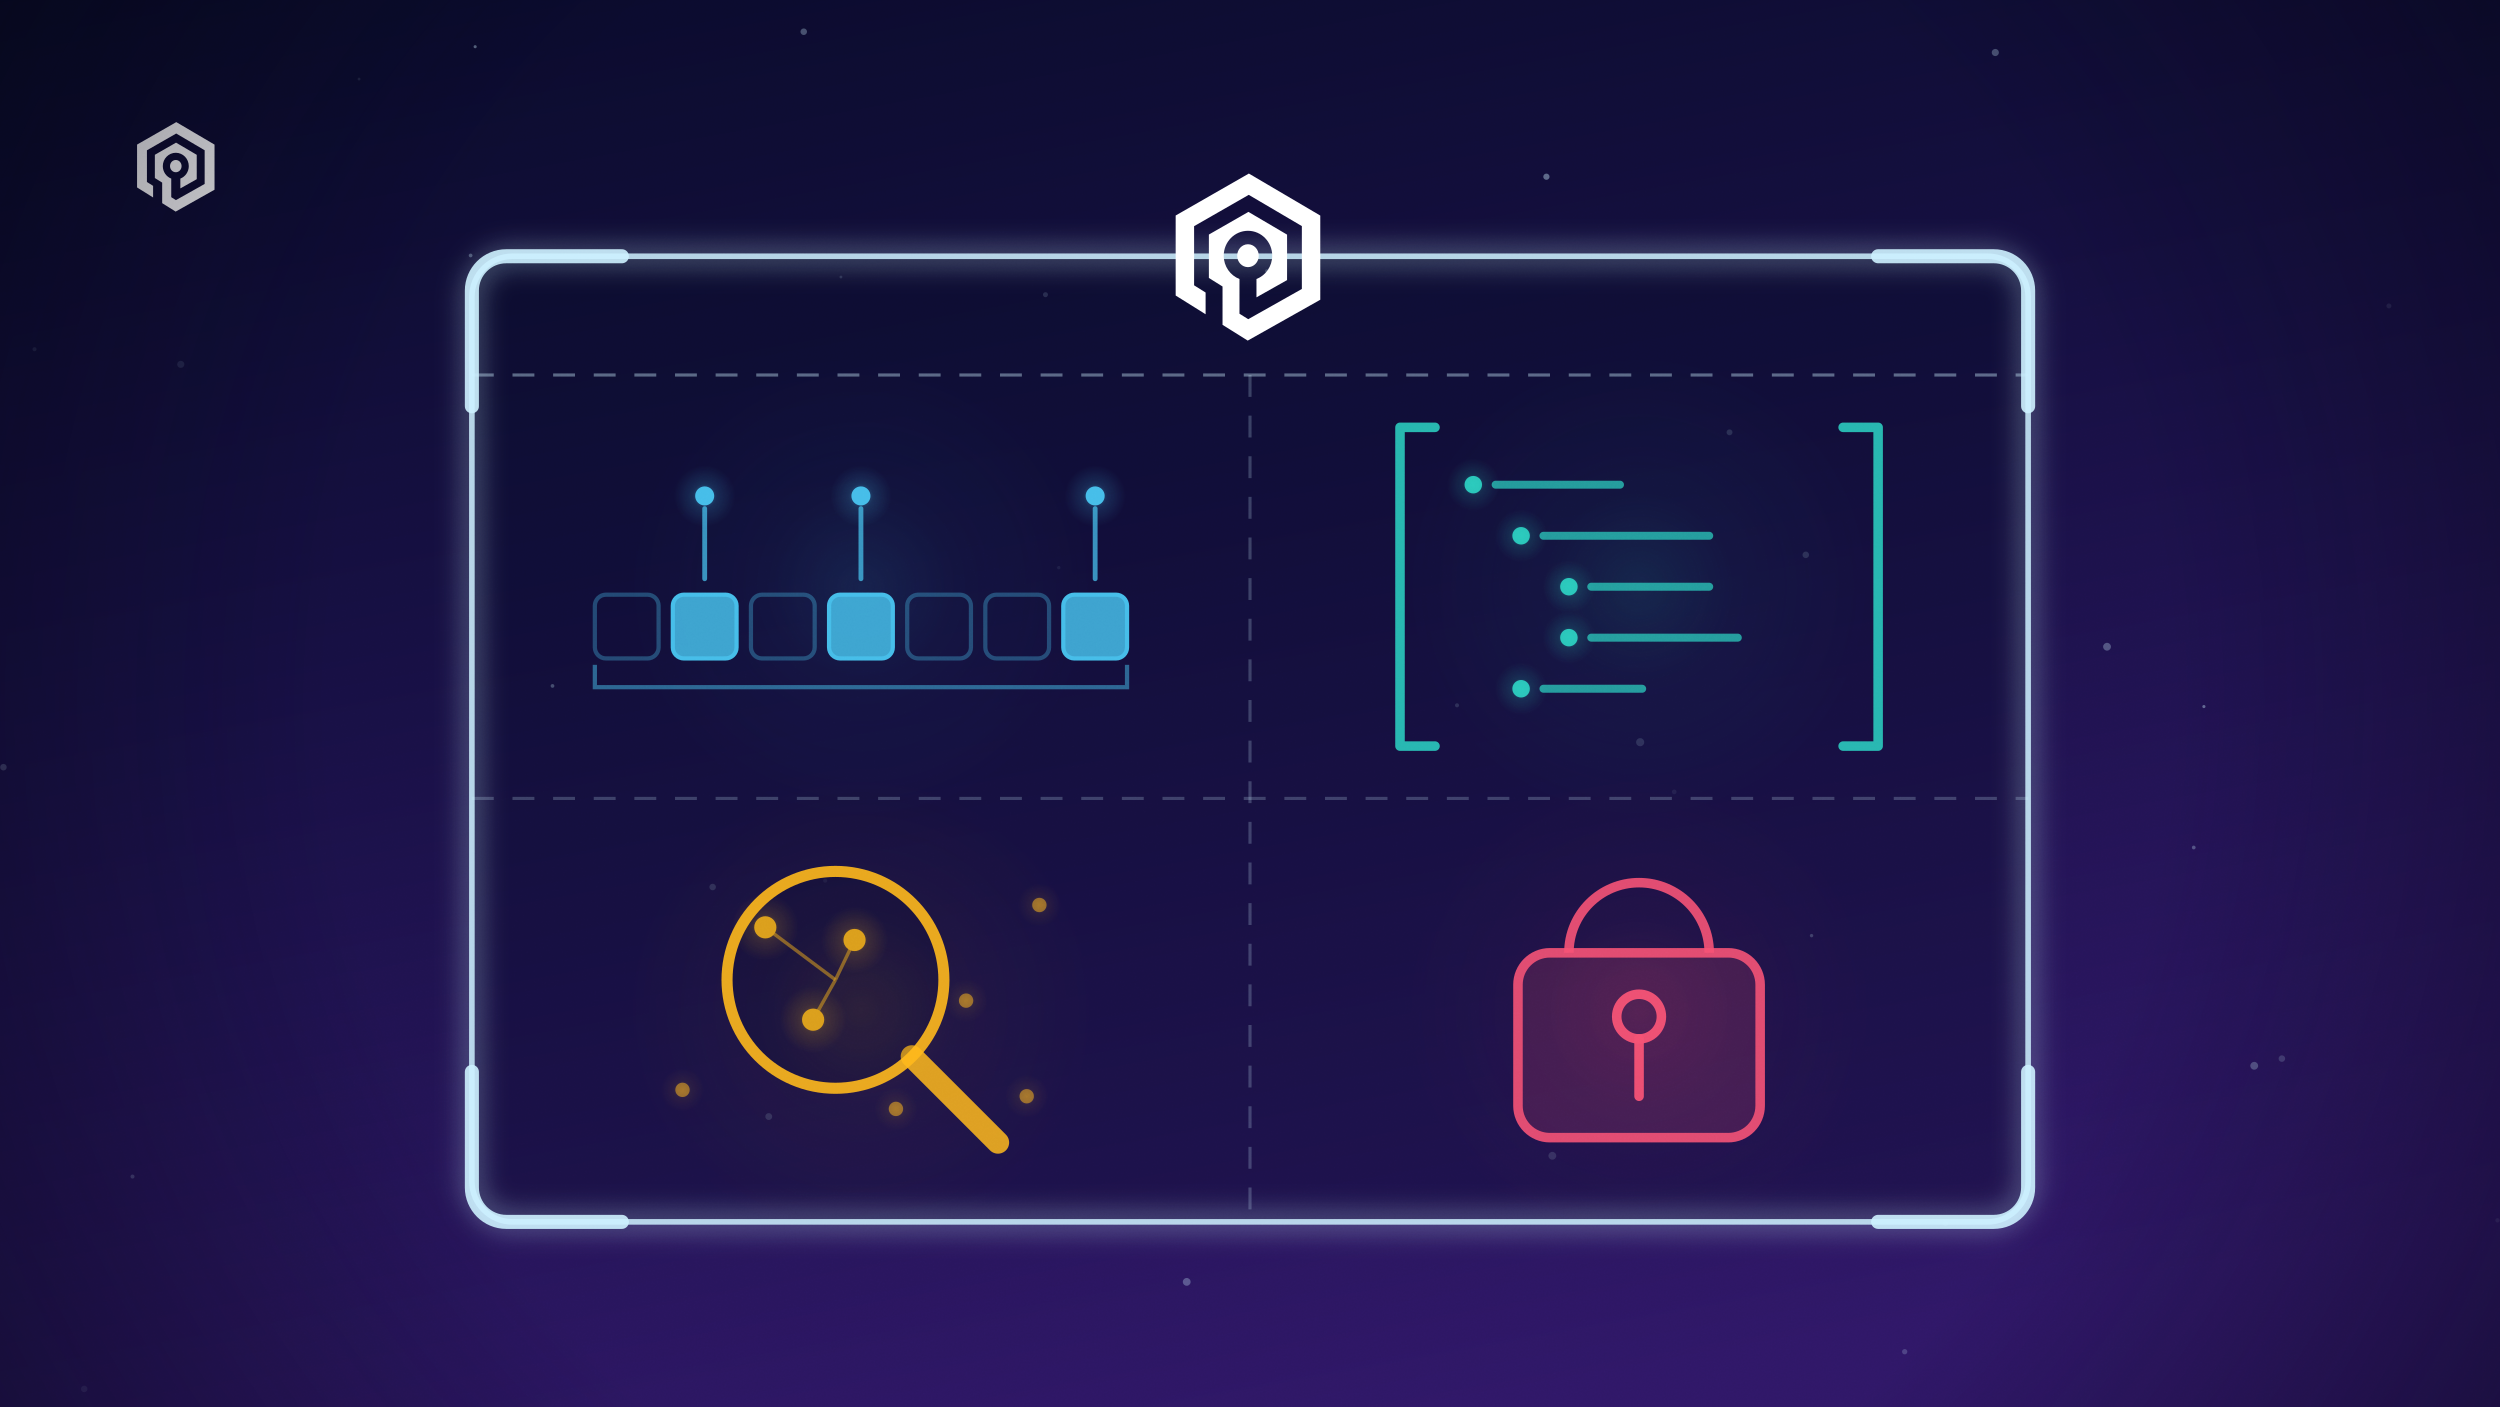
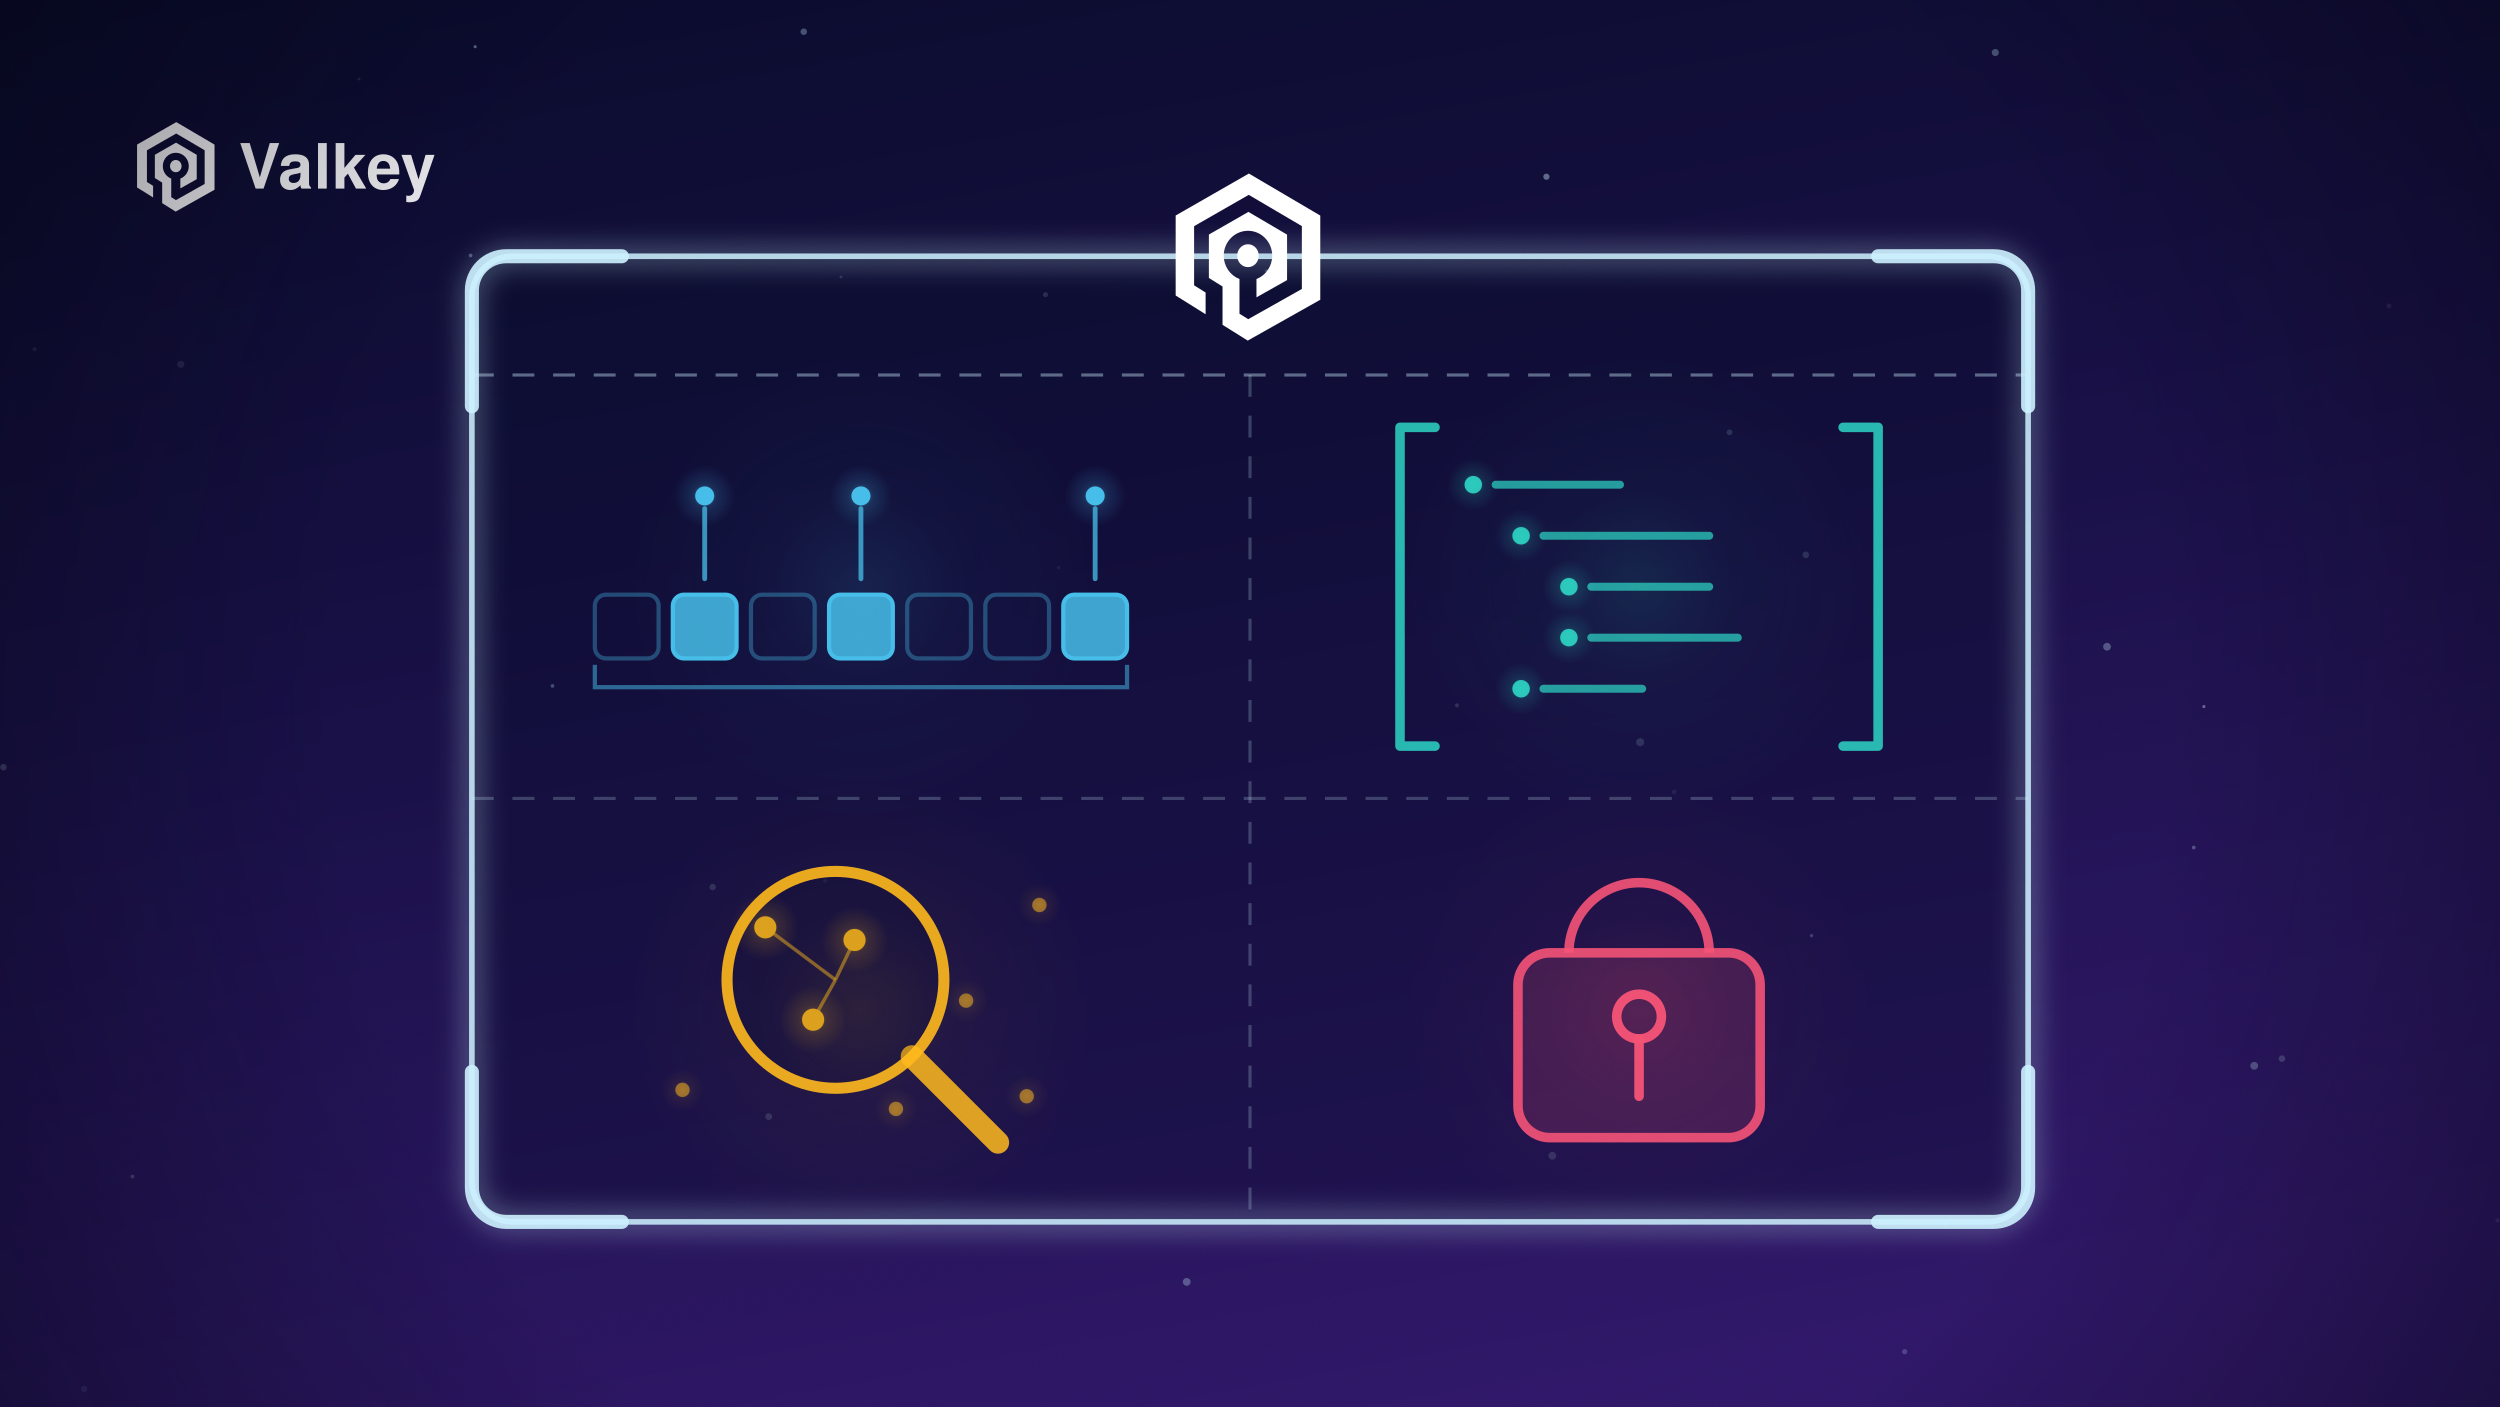
<svg xmlns="http://www.w3.org/2000/svg" width="1920" height="1080" viewBox="160 90 1600 900">
  <defs>
    <linearGradient id="sky" x1="0" y1="0" x2="0.32" y2="1">
      <stop offset="0" stop-color="#060A24" />
      <stop offset="0.48" stop-color="#171043" />
      <stop offset="1" stop-color="#301868" />
    </linearGradient>
    <radialGradient id="focus" gradientUnits="userSpaceOnUse" cx="960" cy="500" r="900">
      <stop offset="0" stop-color="#00A3E0" stop-opacity="0.42" />
      <stop offset="0.35" stop-color="#963CBD" stop-opacity="0.20" />
      <stop offset="1" stop-color="#963CBD" stop-opacity="0" />
    </radialGradient>
    <radialGradient id="vignette" gradientUnits="userSpaceOnUse" cx="960" cy="540" r="1180">
      <stop offset="0.5" stop-color="#03040F" stop-opacity="0" />
      <stop offset="1" stop-color="#03040F" stop-opacity="0.8" />
    </radialGradient>
    <radialGradient id="scrim">
      <stop offset="0" stop-color="#060A24" stop-opacity="0.72" />
      <stop offset="0.6" stop-color="#060A24" stop-opacity="0.45" />
      <stop offset="1" stop-color="#060A24" stop-opacity="0" />
    </radialGradient>
    <filter id="grain" x="0" y="0" width="100%" height="100%">
      <feTurbulence type="fractalNoise" baseFrequency="0.85" numOctaves="4" stitchTiles="stitch" />
      <feColorMatrix type="saturate" values="0" />
    </filter>
    <radialGradient id="h-cyan">
      <stop offset="0" stop-color="#46BDE9" stop-opacity="0.75" />
      <stop offset="0.4" stop-color="#46BDE9" stop-opacity="0.22" />
      <stop offset="1" stop-color="#46BDE9" stop-opacity="0" />
    </radialGradient>
    <radialGradient id="h-ice">
      <stop offset="0" stop-color="#CCF1FF" stop-opacity="0.75" />
      <stop offset="0.4" stop-color="#CCF1FF" stop-opacity="0.22" />
      <stop offset="1" stop-color="#CCF1FF" stop-opacity="0" />
    </radialGradient>
    <radialGradient id="h-mint">
      <stop offset="0" stop-color="#2CD5C4" stop-opacity="0.75" />
      <stop offset="0.4" stop-color="#2CD5C4" stop-opacity="0.22" />
      <stop offset="1" stop-color="#2CD5C4" stop-opacity="0" />
    </radialGradient>
    <radialGradient id="h-coral">
      <stop offset="0" stop-color="#F65275" stop-opacity="0.75" />
      <stop offset="0.4" stop-color="#F65275" stop-opacity="0.22" />
      <stop offset="1" stop-color="#F65275" stop-opacity="0" />
    </radialGradient>
    <radialGradient id="h-violet">
      <stop offset="0" stop-color="#963CBD" stop-opacity="0.75" />
      <stop offset="0.4" stop-color="#963CBD" stop-opacity="0.22" />
      <stop offset="1" stop-color="#963CBD" stop-opacity="0" />
    </radialGradient>
    <radialGradient id="h-gold">
      <stop offset="0" stop-color="#FFB81C" stop-opacity="0.75" />
      <stop offset="0.4" stop-color="#FFB81C" stop-opacity="0.22" />
      <stop offset="1" stop-color="#FFB81C" stop-opacity="0" />
    </radialGradient>
    <filter id="blur3" x="-70%" y="-70%" width="240%" height="240%">
      <feGaussianBlur stdDeviation="3" />
    </filter>
    <filter id="blur8" x="-70%" y="-70%" width="240%" height="240%">
      <feGaussianBlur stdDeviation="8" />
    </filter>
    <filter id="blur18" x="-70%" y="-70%" width="240%" height="240%">
      <feGaussianBlur stdDeviation="18" />
    </filter>
    <filter id="blur40" x="-70%" y="-70%" width="240%" height="240%">
      <feGaussianBlur stdDeviation="40" />
    </filter>
  </defs>
  <rect width="1920" height="1080" fill="url(#sky)" />
  <g>
    <circle cx="1122.4" cy="1057.6" r="1.9" fill="#CCF1FF" opacity="0.3" />
    <circle cx="109.7" cy="501.5" r="2" fill="#CCF1FF" opacity="0.3" />
    <circle cx="1916.3" cy="268.6" r="2.1" fill="#CCF1FF" opacity="0.2" />
    <circle cx="616.1" cy="657.7" r="2.1" fill="#CCF1FF" opacity="0.2" />
    <circle cx="1153.5" cy="829.7" r="2.5" fill="#CCF1FF" opacity="0.2" />
    <circle cx="389.8" cy="140.6" r="0.9" fill="#CCF1FF" opacity="0.1" />
    <circle cx="275.7" cy="323.2" r="2.3" fill="#CCF1FF" opacity="0.1" />
    <circle cx="515" cy="254.7" r="1.1" fill="#CCF1FF" opacity="0.3" />
    <circle cx="698.2" cy="267.3" r="0.9" fill="#CCF1FF" opacity="0.2" />
    <circle cx="182.1" cy="313.5" r="1.3" fill="#CCF1FF" opacity="0.1" />
    <circle cx="1602.7" cy="772.1" r="2.5" fill="#CCF1FF" opacity="0.3" />
    <circle cx="162.2" cy="581" r="2.1" fill="#CCF1FF" opacity="0.2" />
    <circle cx="970.8" cy="263.5" r="1.2" fill="#CCF1FF" opacity="0.3" />
    <circle cx="1508.5" cy="503.9" r="2.5" fill="#CCF1FF" opacity="0.3" />
    <circle cx="75.2" cy="264.9" r="0.9" fill="#CCF1FF" opacity="0.2" />
    <circle cx="1437" cy="123.6" r="2.3" fill="#CCF1FF" opacity="0.3" />
    <circle cx="655.7" cy="22.7" r="1.7" fill="#CCF1FF" opacity="0.3" />
    <circle cx="1919.2" cy="685.1" r="1.3" fill="#CCF1FF" opacity="0.2" />
    <circle cx="1092.5" cy="541.4" r="1.3" fill="#CCF1FF" opacity="0.2" />
    <circle cx="161.1" cy="21.2" r="1.5" fill="#CCF1FF" opacity="0.1" />
    <circle cx="1209.7" cy="565" r="2.6" fill="#CCF1FF" opacity="0.2" />
    <circle cx="1758.4" cy="871" r="1.4" fill="#CCF1FF" opacity="0.1" />
    <circle cx="128.7" cy="37.2" r="2.4" fill="#CCF1FF" opacity="0.3" />
    <circle cx="1231.5" cy="596.8" r="1.5" fill="#CCF1FF" opacity="0.1" />
    <circle cx="652" cy="804.6" r="2.2" fill="#CCF1FF" opacity="0.2" />
    <circle cx="1266.9" cy="366.7" r="1.9" fill="#CCF1FF" opacity="0.2" />
    <circle cx="1688.9" cy="285.8" r="1.6" fill="#CCF1FF" opacity="0.1" />
    <circle cx="348.4" cy="43" r="2.4" fill="#CCF1FF" opacity="0.2" />
    <circle cx="513.6" cy="529" r="1.2" fill="#CCF1FF" opacity="0.4" />
    <circle cx="1315.7" cy="445.1" r="2.1" fill="#CCF1FF" opacity="0.2" />
    <circle cx="1375.1" cy="1006.6" r="1.6" fill="#CCF1FF" opacity="0.1" />
    <circle cx="1788.9" cy="510.1" r="2.6" fill="#CCF1FF" opacity="0.2" />
    <circle cx="688.1" cy="653.6" r="1.3" fill="#CCF1FF" opacity="0.1" />
    <circle cx="1149.7" cy="203.1" r="2" fill="#CCF1FF" opacity="0.4" />
    <circle cx="464.1" cy="119.9" r="1" fill="#CCF1FF" opacity="0.4" />
    <circle cx="1620.4" cy="767.5" r="2.1" fill="#CCF1FF" opacity="0.2" />
    <circle cx="1339.5" cy="16.3" r="1.7" fill="#CCF1FF" opacity="0.1" />
    <circle cx="1872.6" cy="565.2" r="2" fill="#CCF1FF" opacity="0.2" />
    <circle cx="674.4" cy="110.3" r="2.1" fill="#CCF1FF" opacity="0.3" />
    <circle cx="919.5" cy="910.4" r="2.5" fill="#CCF1FF" opacity="0.3" />
    <circle cx="1319.4" cy="688.8" r="1.1" fill="#CCF1FF" opacity="0.3" />
    <circle cx="1545.6" cy="71.6" r="0.8" fill="#CCF1FF" opacity="0.3" />
    <circle cx="213.9" cy="978.9" r="2.1" fill="#CCF1FF" opacity="0.1" />
    <circle cx="461.2" cy="253.5" r="1.2" fill="#CCF1FF" opacity="0.3" />
    <circle cx="1398.5" cy="71.6" r="1.4" fill="#CCF1FF" opacity="0.4" />
    <circle cx="1405.1" cy="872.8" r="1.8" fill="#CCF1FF" opacity="0.3" />
    <circle cx="244.8" cy="843" r="1.3" fill="#CCF1FF" opacity="0.2" />
    <circle cx="1564" cy="632.4" r="1.2" fill="#CCF1FF" opacity="0.3" />
    <circle cx="108.3" cy="336.6" r="2.2" fill="#CCF1FF" opacity="0.4" />
    <circle cx="829.1" cy="278.6" r="1.6" fill="#CCF1FF" opacity="0.2" />
    <circle cx="51.9" cy="553.4" r="1.9" fill="#CCF1FF" opacity="0.3" />
    <circle cx="1379" cy="955.1" r="1.7" fill="#CCF1FF" opacity="0.2" />
    <circle cx="435.1" cy="58" r="1.4" fill="#CCF1FF" opacity="0.2" />
    <circle cx="837.6" cy="453.3" r="1.1" fill="#CCF1FF" opacity="0.1" />
    <circle cx="1570.5" cy="542.2" r="1" fill="#CCF1FF" opacity="0.4" />
  </g>
  <circle cx="711" cy="465.5" r="150" fill="url(#h-cyan)" opacity="0.22" />
  <circle cx="1209" cy="465.5" r="150" fill="url(#h-mint)" opacity="0.22" />
  <circle cx="711" cy="736.5" r="150" fill="url(#h-gold)" opacity="0.22" />
  <circle cx="1209" cy="736.5" r="150" fill="url(#h-coral)" opacity="0.22" />
  <rect x="462" y="254" width="996" height="618" rx="26" fill="#060A24" fill-opacity="0.3" />
  <g>
    <rect x="540.7" y="470.6" width="40.8" height="40.8" rx="7.1" fill="#46BDE9" fill-opacity="0" stroke="#46BDE9" stroke-width="2.7" opacity="0.34" />
    <rect x="590.6" y="470.6" width="40.8" height="40.8" rx="7.1" fill="#46BDE9" fill-opacity="0.85" stroke="#46BDE9" stroke-width="2.7" opacity="1" />
    <rect x="640.6" y="470.6" width="40.8" height="40.8" rx="7.1" fill="#46BDE9" fill-opacity="0" stroke="#46BDE9" stroke-width="2.7" opacity="0.34" />
    <rect x="690.6" y="470.6" width="40.8" height="40.8" rx="7.1" fill="#46BDE9" fill-opacity="0.85" stroke="#46BDE9" stroke-width="2.7" opacity="1" />
    <rect x="740.6" y="470.6" width="40.8" height="40.8" rx="7.1" fill="#46BDE9" fill-opacity="0" stroke="#46BDE9" stroke-width="2.7" opacity="0.34" />
    <rect x="790.6" y="470.6" width="40.8" height="40.8" rx="7.1" fill="#46BDE9" fill-opacity="0" stroke="#46BDE9" stroke-width="2.7" opacity="0.34" />
    <rect x="840.5" y="470.6" width="40.8" height="40.8" rx="7.1" fill="#46BDE9" fill-opacity="0.85" stroke="#46BDE9" stroke-width="2.7" opacity="1" />
    <line x1="611" y1="415.5" x2="611" y2="460.4" stroke="#46BDE9" stroke-width="3.1" stroke-linecap="round" opacity="0.75" />
    <circle cx="611" cy="407.4" r="19.6" fill="url(#h-cyan)" opacity="0.7" />
    <circle cx="611" cy="407.4" r="6.1" fill="#46BDE9" opacity="1" />
    <line x1="711" y1="415.5" x2="711" y2="460.4" stroke="#46BDE9" stroke-width="3.1" stroke-linecap="round" opacity="0.75" />
    <circle cx="711" cy="407.4" r="19.6" fill="url(#h-cyan)" opacity="0.7" />
    <circle cx="711" cy="407.4" r="6.1" fill="#46BDE9" opacity="1" />
    <line x1="860.9" y1="415.5" x2="860.9" y2="460.4" stroke="#46BDE9" stroke-width="3.1" stroke-linecap="round" opacity="0.75" />
    <circle cx="860.9" cy="407.4" r="19.6" fill="url(#h-cyan)" opacity="0.7" />
    <circle cx="860.9" cy="407.4" r="6.1" fill="#46BDE9" opacity="1" />
    <path d="M 540.7 515.5 L 540.7 529.8 L 881.3 529.8 L 881.3 515.5" fill="none" stroke="#46BDE9" stroke-width="2.7" opacity="0.5" />
    <path d="M 1078.4 363.5 L 1056 363.5 L 1056 567.5 L 1078.4 567.5" fill="none" stroke="#2CD5C4" stroke-width="6.1" stroke-linecap="round" stroke-linejoin="round" opacity="0.85" />
    <path d="M 1339.6 363.5 L 1362 363.5 L 1362 567.5 L 1339.6 567.5" fill="none" stroke="#2CD5C4" stroke-width="6.1" stroke-linecap="round" stroke-linejoin="round" opacity="0.85" />
    <line x1="1117.2" y1="400.2" x2="1196.8" y2="400.2" stroke="#2CD5C4" stroke-width="5.1" stroke-linecap="round" opacity="0.7" />
    <circle cx="1102.9" cy="400.2" r="16.8" fill="url(#h-mint)" opacity="0.6" />
    <circle cx="1102.9" cy="400.2" r="5.6" fill="#2CD5C4" opacity="0.9" />
    <line x1="1147.8" y1="432.9" x2="1253.9" y2="432.9" stroke="#2CD5C4" stroke-width="5.1" stroke-linecap="round" opacity="0.7" />
    <circle cx="1133.5" cy="432.9" r="16.8" fill="url(#h-mint)" opacity="0.6" />
    <circle cx="1133.5" cy="432.9" r="5.6" fill="#2CD5C4" opacity="0.9" />
    <line x1="1178.4" y1="465.5" x2="1253.9" y2="465.5" stroke="#2CD5C4" stroke-width="5.1" stroke-linecap="round" opacity="0.7" />
    <circle cx="1164.1" cy="465.5" r="16.8" fill="url(#h-mint)" opacity="0.6" />
    <circle cx="1164.1" cy="465.5" r="5.6" fill="#2CD5C4" opacity="0.9" />
    <line x1="1178.4" y1="498.1" x2="1272.2" y2="498.1" stroke="#2CD5C4" stroke-width="5.1" stroke-linecap="round" opacity="0.7" />
    <circle cx="1164.1" cy="498.1" r="16.8" fill="url(#h-mint)" opacity="0.6" />
    <circle cx="1164.1" cy="498.1" r="5.6" fill="#2CD5C4" opacity="0.9" />
    <line x1="1147.8" y1="530.8" x2="1211" y2="530.8" stroke="#2CD5C4" stroke-width="5.1" stroke-linecap="round" opacity="0.7" />
    <circle cx="1133.5" cy="530.8" r="16.8" fill="url(#h-mint)" opacity="0.6" />
    <circle cx="1133.5" cy="530.8" r="5.6" fill="#2CD5C4" opacity="0.9" />
    <circle cx="596.8" cy="787.5" r="13.8" fill="url(#h-gold)" opacity="0.3" />
    <circle cx="596.8" cy="787.5" r="4.6" fill="#FFB81C" opacity="0.5" />
    <line x1="694.7" y1="717.1" x2="649.8" y2="683.5" stroke="#FFB81C" stroke-width="2.2" opacity="0.55" />
    <circle cx="649.8" cy="683.5" r="21.4" fill="url(#h-gold)" opacity="0.7" />
    <circle cx="649.8" cy="683.5" r="7.1" fill="#FFB81C" opacity="1" />
    <line x1="694.7" y1="717.1" x2="680.4" y2="742.6" stroke="#FFB81C" stroke-width="2.2" opacity="0.55" />
    <circle cx="680.4" cy="742.6" r="21.4" fill="url(#h-gold)" opacity="0.7" />
    <circle cx="680.4" cy="742.6" r="7.1" fill="#FFB81C" opacity="1" />
    <line x1="694.7" y1="717.1" x2="706.9" y2="691.6" stroke="#FFB81C" stroke-width="2.2" opacity="0.55" />
    <circle cx="706.9" cy="691.6" r="21.4" fill="url(#h-gold)" opacity="0.7" />
    <circle cx="706.9" cy="691.6" r="7.1" fill="#FFB81C" opacity="1" />
    <circle cx="733.4" cy="799.7" r="13.8" fill="url(#h-gold)" opacity="0.3" />
    <circle cx="733.4" cy="799.7" r="4.6" fill="#FFB81C" opacity="0.5" />
    <circle cx="778.3" cy="730.4" r="13.8" fill="url(#h-gold)" opacity="0.3" />
    <circle cx="778.3" cy="730.4" r="4.6" fill="#FFB81C" opacity="0.5" />
    <circle cx="817.1" cy="791.6" r="13.8" fill="url(#h-gold)" opacity="0.3" />
    <circle cx="817.1" cy="791.6" r="4.6" fill="#FFB81C" opacity="0.5" />
    <circle cx="825.2" cy="669.2" r="13.8" fill="url(#h-gold)" opacity="0.3" />
    <circle cx="825.2" cy="669.2" r="4.6" fill="#FFB81C" opacity="0.5" />
    <line x1="743.6" y1="766.1" x2="798.7" y2="821.2" stroke="#FFB81C" stroke-width="14.3" stroke-linecap="round" opacity="0.85" />
    <circle cx="694.7" cy="717.1" r="69.4" fill="#060A24" fill-opacity="0.16" stroke="#FFB81C" stroke-width="7.1" opacity="0.9" />
    <path d="M 1164.1 699.8 A 44.9 44.9 0 0 1 1253.9 699.8" fill="none" stroke="#F65275" stroke-width="6.1" opacity="0.9" />
    <rect x="1131.5" y="699.8" width="155" height="118.3" rx="20.4" fill="#F65275" fill-opacity="0.18" stroke="#F65275" stroke-width="6.1" opacity="0.9" />
    <circle cx="1209" cy="740.6" r="14.3" fill="none" stroke="#F65275" stroke-width="6.1" opacity="0.95" />
    <line x1="1209" y1="754.9" x2="1209" y2="791.6" stroke="#F65275" stroke-width="6.1" stroke-linecap="round" opacity="0.95" />
  </g>
  <rect x="462" y="254" width="996" height="618" rx="26" fill="none" stroke="#CCF1FF" stroke-width="14" opacity="0.28" filter="url(#blur8)" />
  <rect x="462" y="254" width="996" height="618" rx="26" fill="none" stroke="#CCF1FF" stroke-width="3.6" opacity="0.85" />
  <line x1="462" y1="330" x2="1458" y2="330" stroke="#CCF1FF" stroke-width="2" stroke-dasharray="14 12" opacity="0.4" />
  <line x1="960" y1="330" x2="960" y2="872" stroke="#CCF1FF" stroke-width="2" stroke-dasharray="14 12" opacity="0.22" />
  <line x1="462" y1="601" x2="1458" y2="601" stroke="#CCF1FF" stroke-width="2" stroke-dasharray="14 12" opacity="0.22" />
  <g>
    <path d="M 558 254 L 484 254 A 22 22 0 0 0 462 276 L 462 350" fill="none" stroke="#CCF1FF" stroke-width="9" stroke-linecap="round" opacity="0.9" />
    <path d="M 1362 254 L 1436 254 A 22 22 0 0 1 1458 276 L 1458 350" fill="none" stroke="#CCF1FF" stroke-width="9" stroke-linecap="round" opacity="0.9" />
    <path d="M 558 872 L 484 872 A 22 22 0 0 1 462 850 L 462 776" fill="none" stroke="#CCF1FF" stroke-width="9" stroke-linecap="round" opacity="0.9" />
    <path d="M 1362 872 L 1436 872 A 22 22 0 0 0 1458 850 L 1458 776" fill="none" stroke="#CCF1FF" stroke-width="9" stroke-linecap="round" opacity="0.9" />
  </g>
  <g>
    <g transform="translate(910.9 198) scale(1.5342)">
      <path d="M 13.482 60.695 L 0.998 52.884 L 0.998 19.503 L 31.528 2.001 L 61.318 19.532 L 61.318 54.645 L 31.055 71.689 L 20.548 65.116 L 20.548 51.041 L 20.548 49.12 L 14.852 45.556 L 14.852 27.453 L 31.346 17.997 L 47.464 27.482 L 47.464 46.451 L 34.703 53.638 L 34.703 45.999 C 38.529 44.526 41.274 40.739 41.274 36.27 C 41.274 30.511 36.713 25.884 31.158 25.884 C 25.603 25.884 21.042 30.511 21.042 36.27 C 21.042 40.739 23.787 44.526 27.612 45.999 L 27.612 60.474 L 31.261 62.756 L 53.635 50.155 L 53.635 23.925 L 31.477 10.885 L 8.681 23.954 L 8.681 48.629 L 13.482 51.633 L 13.482 60.695 Z M 31.158 31.498 C 33.672 31.498 35.66 33.664 35.66 36.27 C 35.66 38.877 33.672 41.043 31.158 41.043 C 28.644 41.043 26.656 38.877 26.656 36.27 C 26.656 33.664 28.644 31.498 31.158 31.498 Z" fill="#FFFFFF" fill-rule="evenodd" />
    </g>
  </g>
  <g opacity="0.92">
    <g transform="translate(246.9 166.5) scale(0.8219)">
      <path d="M 13.482 60.695 L 0.998 52.884 L 0.998 19.503 L 31.528 2.001 L 61.318 19.532 L 61.318 54.645 L 31.055 71.689 L 20.548 65.116 L 20.548 51.041 L 20.548 49.12 L 14.852 45.556 L 14.852 27.453 L 31.346 17.997 L 47.464 27.482 L 47.464 46.451 L 34.703 53.638 L 34.703 45.999 C 38.529 44.526 41.274 40.739 41.274 36.27 C 41.274 30.511 36.713 25.884 31.158 25.884 C 25.603 25.884 21.042 30.511 21.042 36.27 C 21.042 40.739 23.787 44.526 27.612 45.999 L 27.612 60.474 L 31.261 62.756 L 53.635 50.155 L 53.635 23.925 L 31.477 10.885 L 8.681 23.954 L 8.681 48.629 L 13.482 51.633 L 13.482 60.695 Z M 31.158 31.498 C 33.672 31.498 35.66 33.664 35.66 36.27 C 35.66 38.877 33.672 41.043 31.158 41.043 C 28.644 41.043 26.656 38.877 26.656 36.27 C 26.656 33.664 28.644 31.498 31.158 31.498 Z" fill="#FFFFFF" fill-rule="evenodd" />
    </g>
+     <text x="312.8" y="210.7" fill="#FFFFFF" font-family="Helvetica Neue, Helvetica, Arial, sans-serif" font-size="40" font-weight="600" letter-spacing="0.5">Valkey</text>
  </g>
  <rect width="1920" height="1080" fill="url(#vignette)" />
  <rect width="1920" height="1080" filter="url(#grain)" opacity="0.055" style="mix-blend-mode:overlay" />
</svg>
